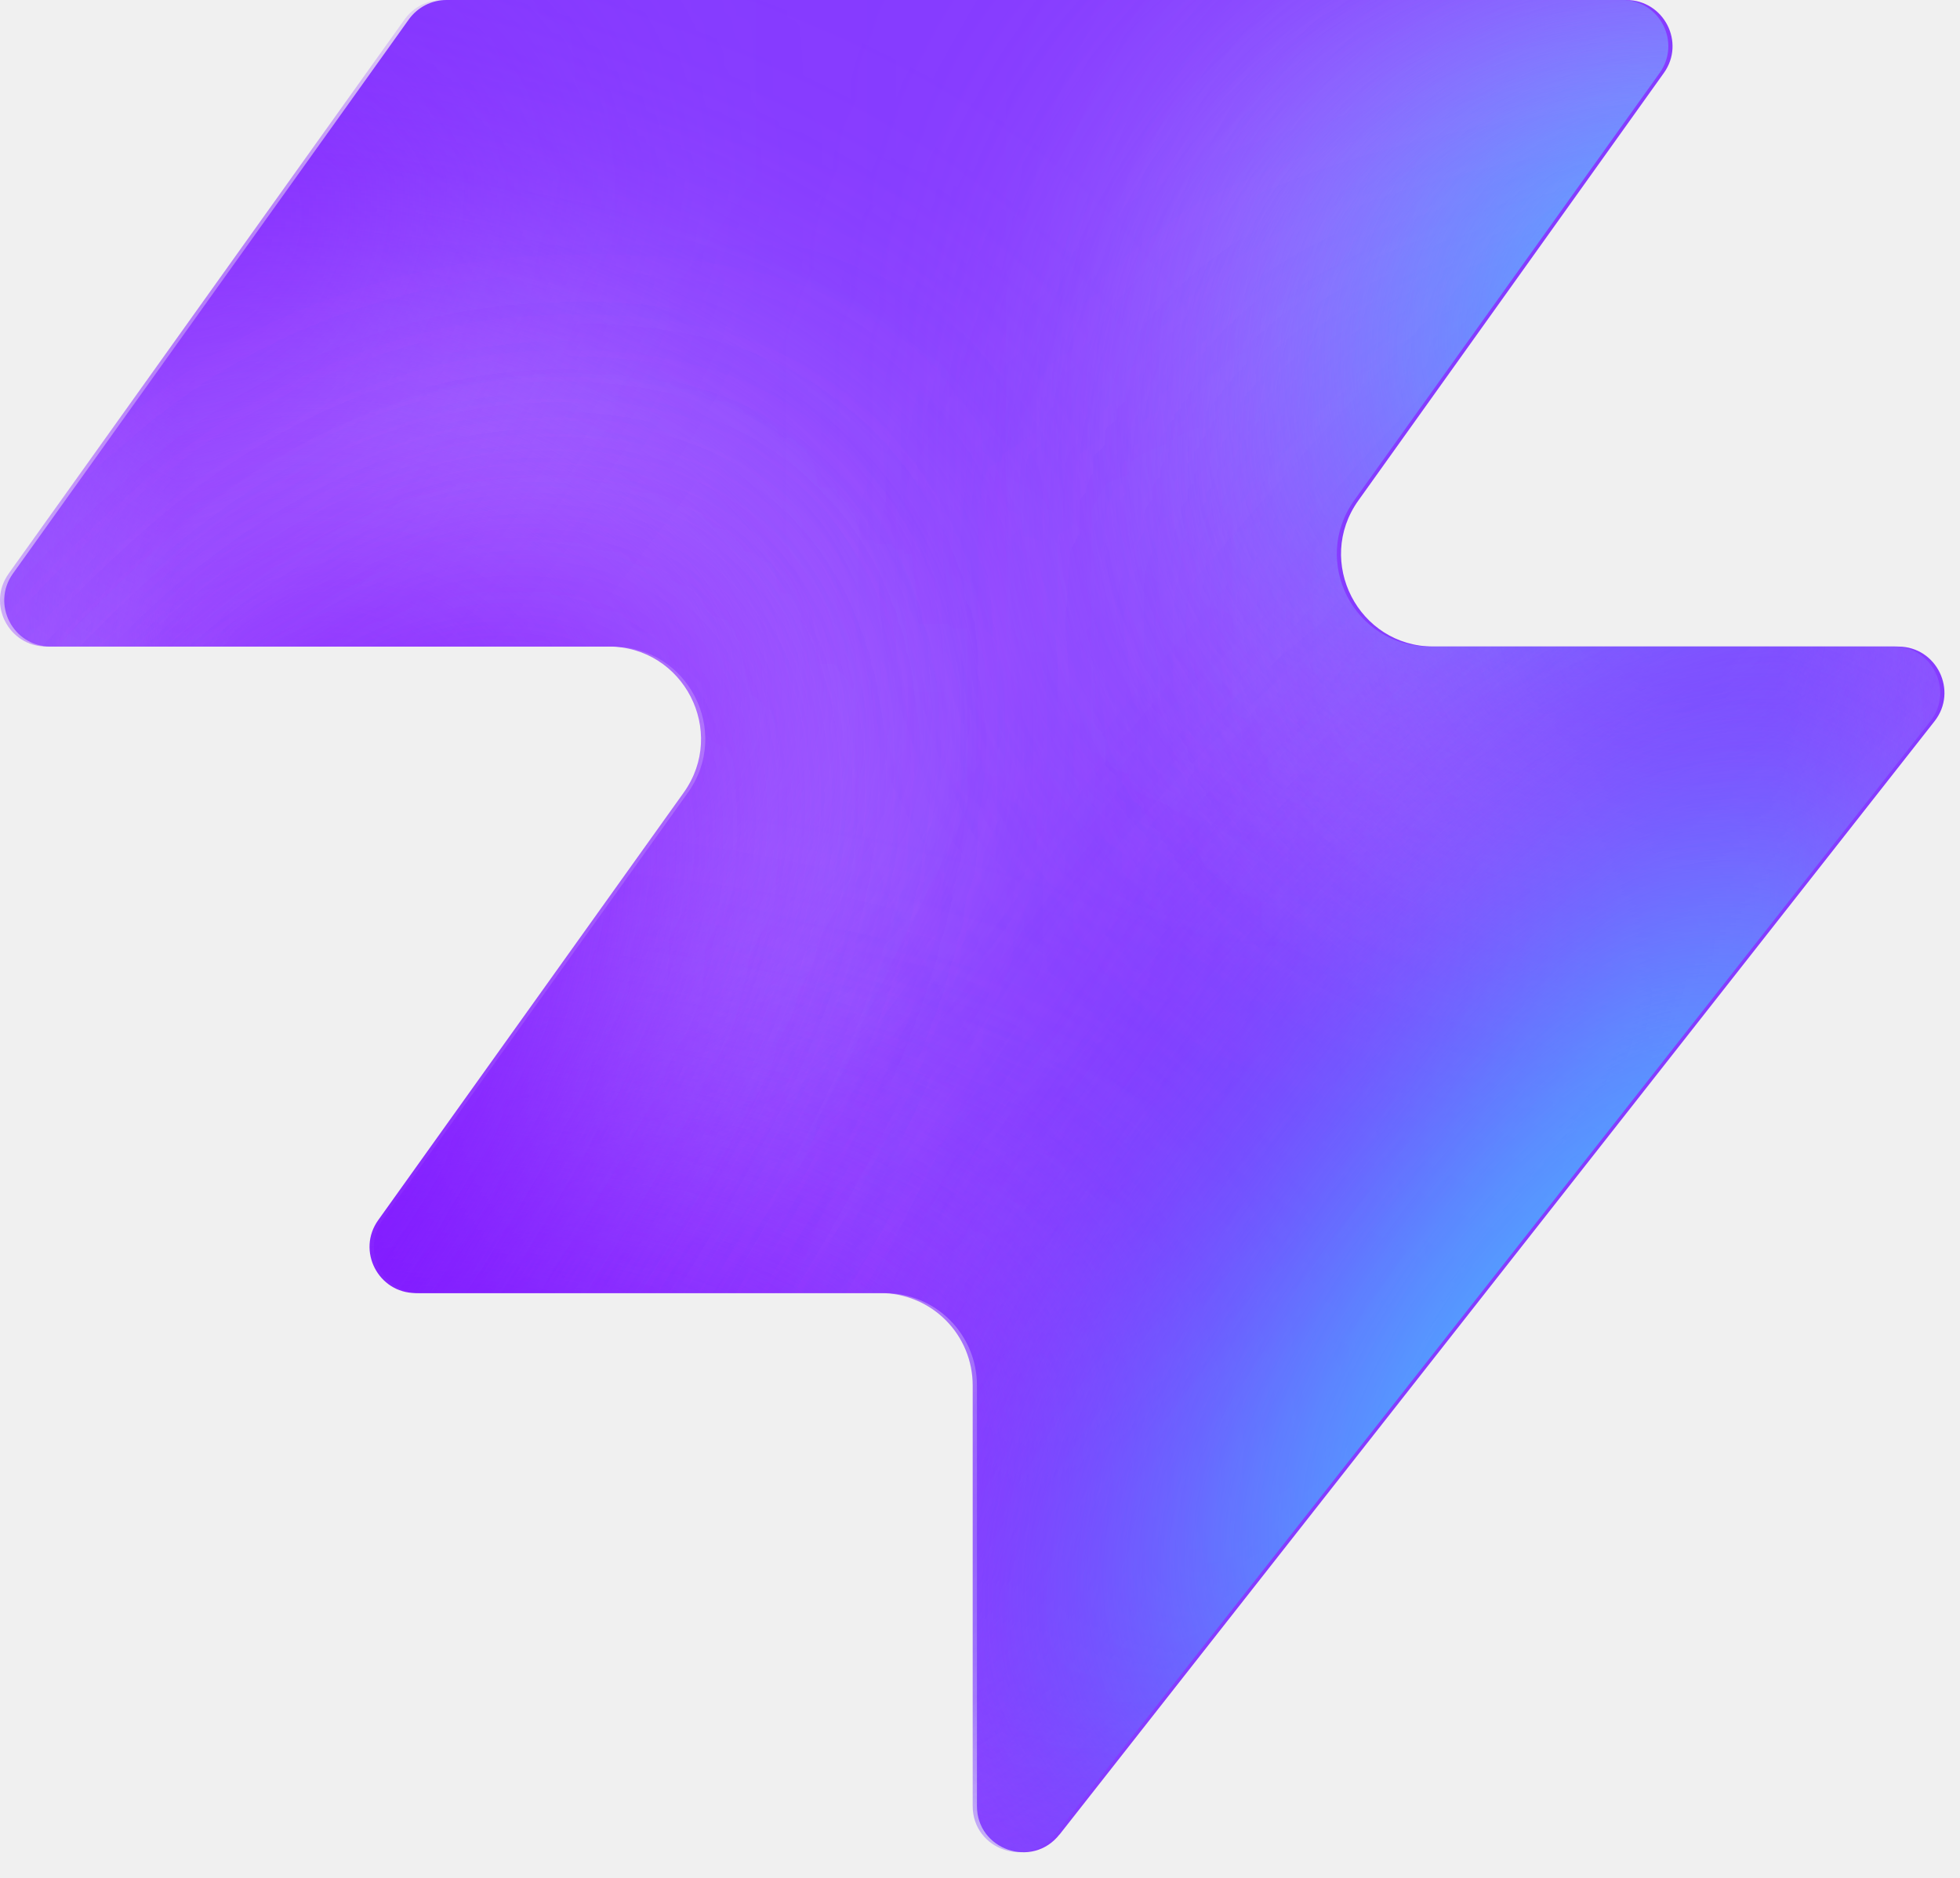
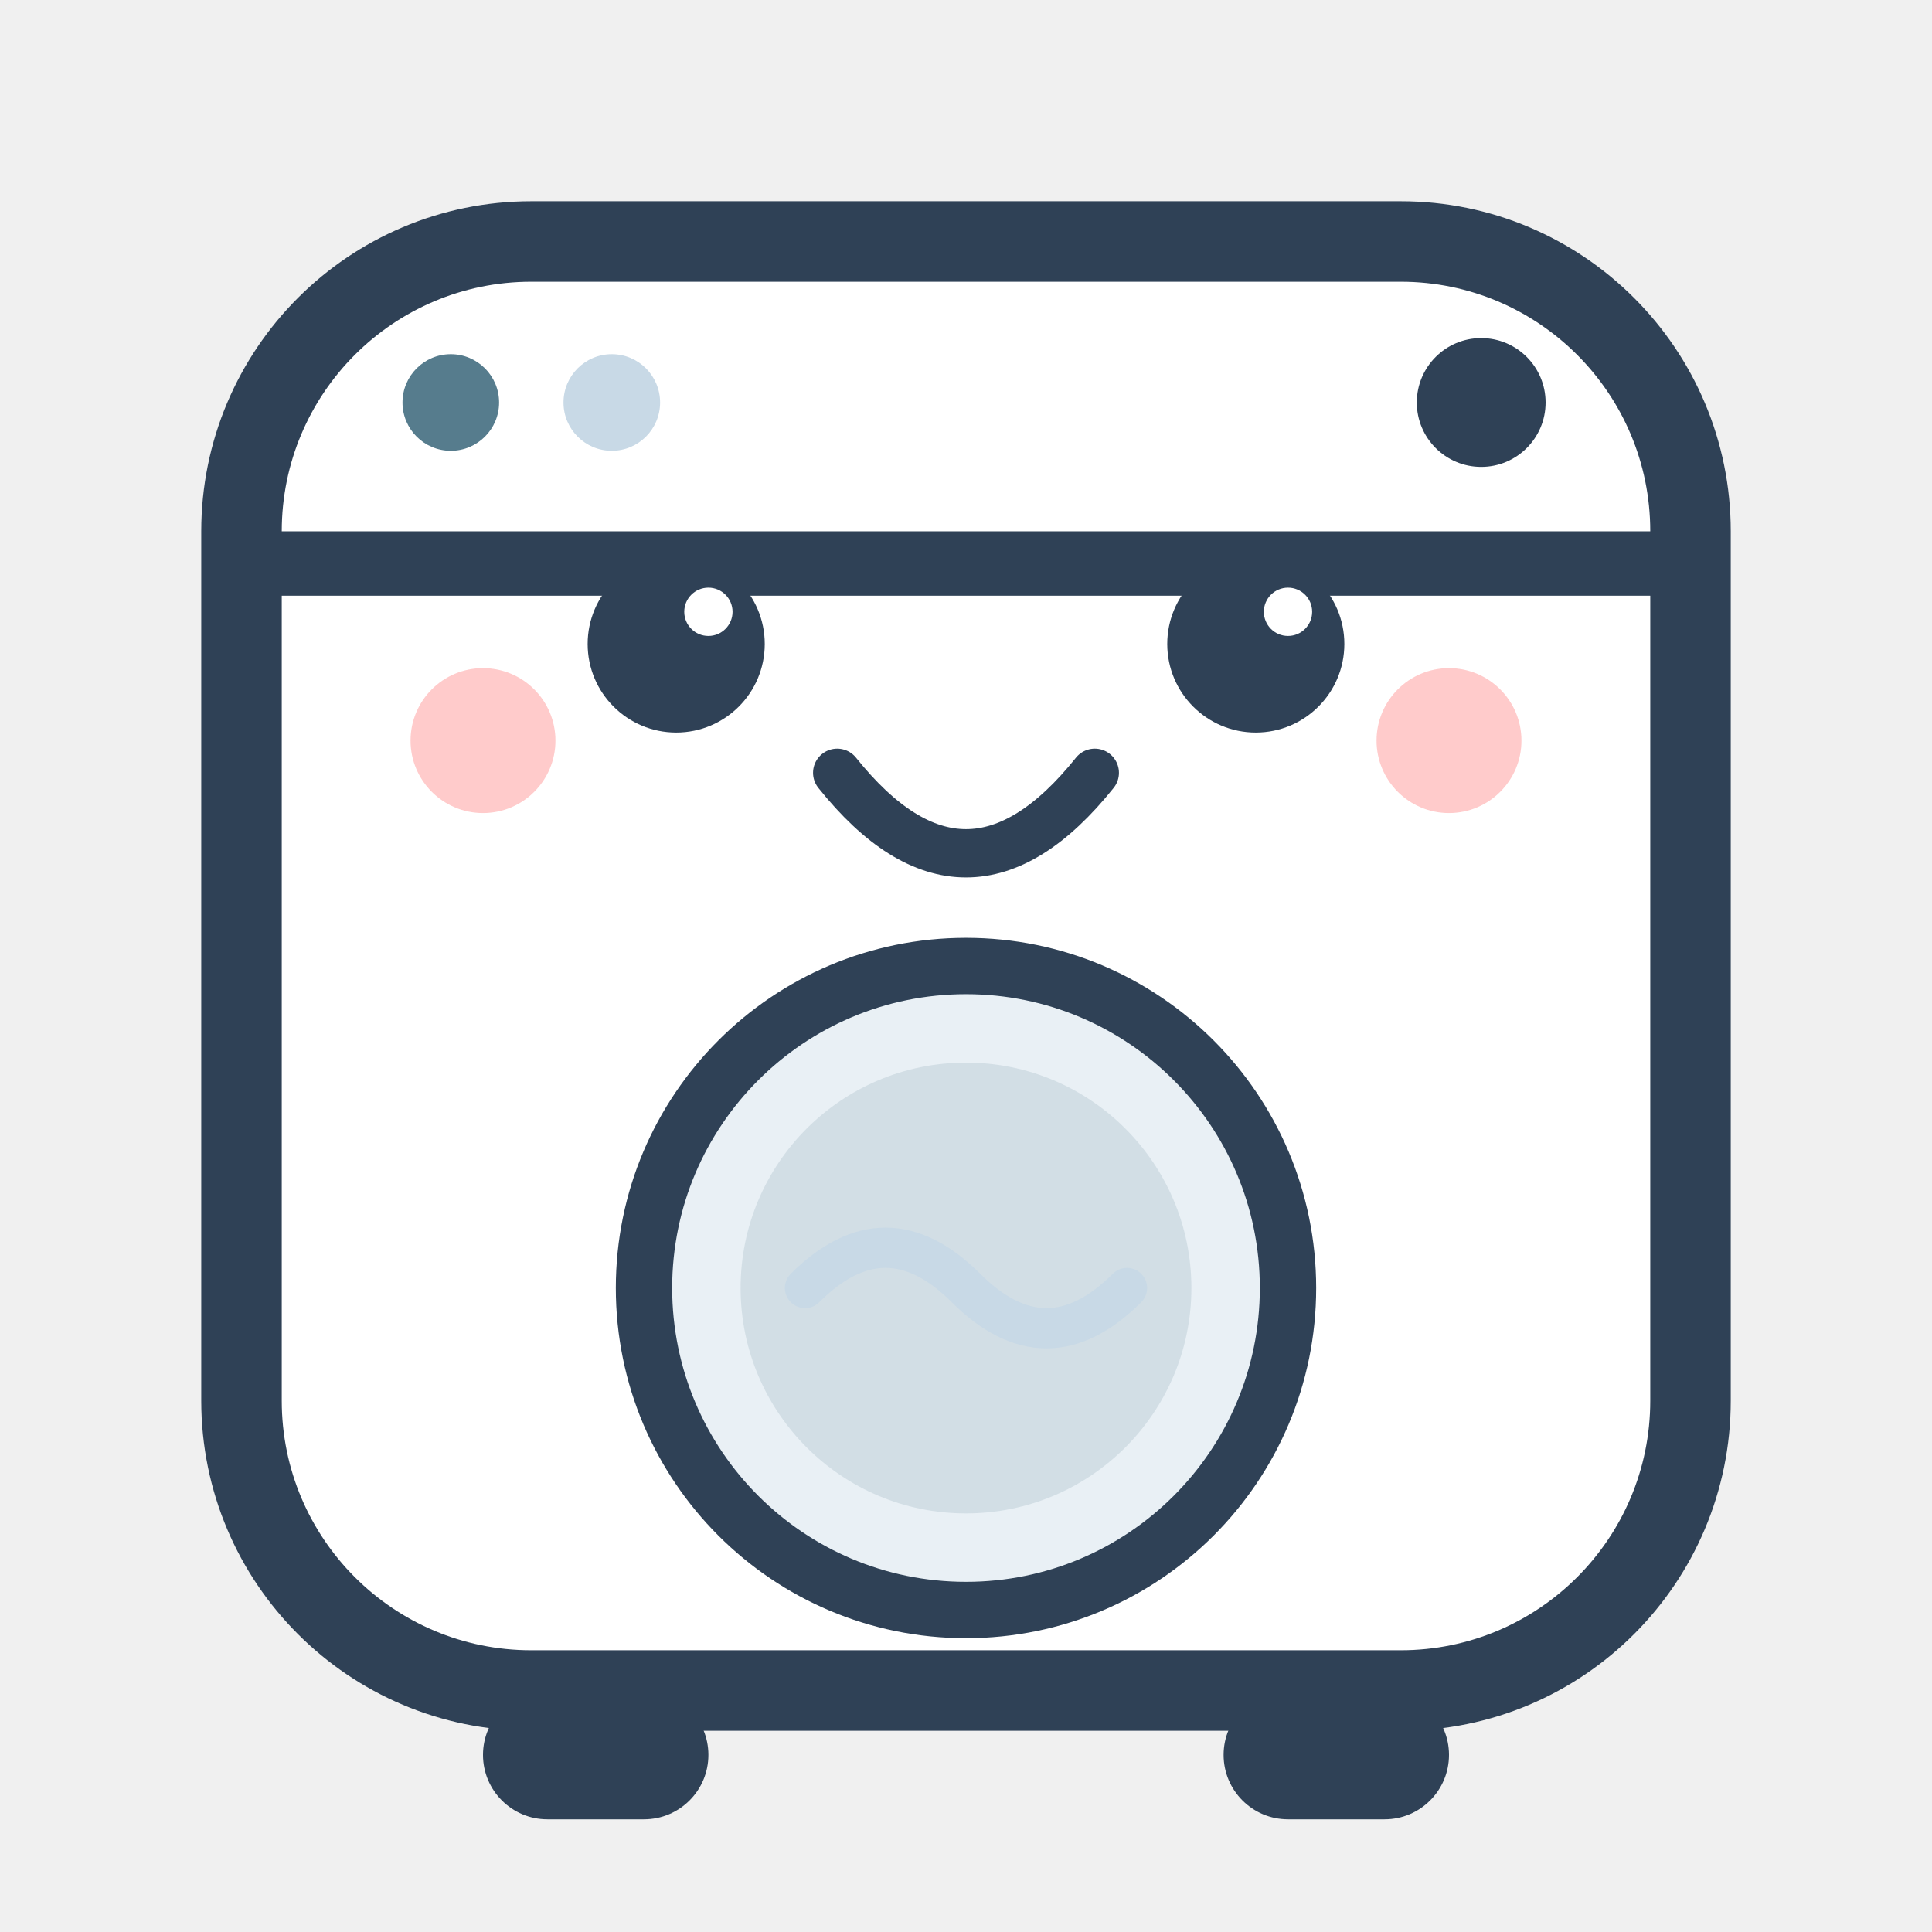
- <svg xmlns="http://www.w3.org/2000/svg" width="48" height="46" fill="none" viewBox="0 0 48 46">
-   <path fill="#863bff" d="M25.946 44.938c-.664.845-2.021.375-2.021-.698V33.937a2.26 2.26 0 0 0-2.262-2.262H10.287c-.92 0-1.456-1.04-.92-1.788l7.48-10.471c1.07-1.497 0-3.578-1.842-3.578H1.237c-.92 0-1.456-1.04-.92-1.788L10.013.474c.214-.297.556-.474.92-.474h28.894c.92 0 1.456 1.04.92 1.788l-7.48 10.471c-1.07 1.498 0 3.579 1.842 3.579h11.377c.943 0 1.473 1.088.89 1.83L25.947 44.94z" style="fill:#863bff;fill:color(display-p3 .525 .23 1);fill-opacity:1" />
-   <mask id="a" width="48" height="46" x="0" y="0" maskUnits="userSpaceOnUse" style="mask-type:alpha">
-     <path fill="#000" d="M25.842 44.938c-.664.844-2.021.375-2.021-.698V33.937a2.26 2.26 0 0 0-2.262-2.262H10.183c-.92 0-1.456-1.04-.92-1.788l7.48-10.471c1.07-1.498 0-3.579-1.842-3.579H1.133c-.92 0-1.456-1.04-.92-1.787L9.91.473c.214-.297.556-.474.92-.474h28.894c.92 0 1.456 1.04.92 1.788l-7.48 10.471c-1.07 1.498 0 3.578 1.842 3.578h11.377c.943 0 1.473 1.088.89 1.832L25.843 44.94z" style="fill:#000;fill-opacity:1" />
-   </mask>
-   <g mask="url(#a)">
-     <g filter="url(#b)">
-       <ellipse cx="5.508" cy="14.704" fill="#ede6ff" rx="5.508" ry="14.704" style="fill:#ede6ff;fill:color(display-p3 .927 .903 1);fill-opacity:1" transform="matrix(.00324 1 1 -.00324 -4.47 31.516)" />
-     </g>
-     <g filter="url(#c)">
-       <ellipse cx="10.399" cy="29.851" fill="#ede6ff" rx="10.399" ry="29.851" style="fill:#ede6ff;fill:color(display-p3 .927 .903 1);fill-opacity:1" transform="matrix(.00324 1 1 -.00324 -39.328 7.883)" />
-     </g>
-     <g filter="url(#d)">
-       <ellipse cx="5.508" cy="30.487" fill="#7e14ff" rx="5.508" ry="30.487" style="fill:#7e14ff;fill:color(display-p3 .492 .077 1);fill-opacity:1" transform="rotate(89.814 -25.913 -14.639)scale(1 -1)" />
-     </g>
-     <g filter="url(#e)">
-       <ellipse cx="5.508" cy="30.599" fill="#7e14ff" rx="5.508" ry="30.599" style="fill:#7e14ff;fill:color(display-p3 .492 .077 1);fill-opacity:1" transform="rotate(89.814 -32.644 -3.334)scale(1 -1)" />
-     </g>
-     <g filter="url(#f)">
-       <ellipse cx="5.508" cy="30.599" fill="#7e14ff" rx="5.508" ry="30.599" style="fill:#7e14ff;fill:color(display-p3 .492 .077 1);fill-opacity:1" transform="matrix(.00324 1 1 -.00324 -34.34 30.47)" />
-     </g>
-     <g filter="url(#g)">
-       <ellipse cx="14.072" cy="22.078" fill="#ede6ff" rx="14.072" ry="22.078" style="fill:#ede6ff;fill:color(display-p3 .927 .903 1);fill-opacity:1" transform="rotate(93.35 24.506 48.493)scale(-1 1)" />
-     </g>
-     <g filter="url(#h)">
-       <ellipse cx="3.47" cy="21.501" fill="#7e14ff" rx="3.47" ry="21.501" style="fill:#7e14ff;fill:color(display-p3 .492 .077 1);fill-opacity:1" transform="rotate(89.009 28.708 47.59)scale(-1 1)" />
-     </g>
-     <g filter="url(#i)">
-       <ellipse cx="3.47" cy="21.501" fill="#7e14ff" rx="3.47" ry="21.501" style="fill:#7e14ff;fill:color(display-p3 .492 .077 1);fill-opacity:1" transform="rotate(89.009 28.708 47.59)scale(-1 1)" />
-     </g>
-     <g filter="url(#j)">
-       <ellipse cx=".387" cy="8.972" fill="#7e14ff" rx="4.407" ry="29.108" style="fill:#7e14ff;fill:color(display-p3 .492 .077 1);fill-opacity:1" transform="rotate(39.51 .387 8.972)" />
-     </g>
-     <g filter="url(#k)">
-       <ellipse cx="47.523" cy="-6.092" fill="#7e14ff" rx="4.407" ry="29.108" style="fill:#7e14ff;fill:color(display-p3 .492 .077 1);fill-opacity:1" transform="rotate(37.892 47.523 -6.092)" />
-     </g>
-     <g filter="url(#l)">
-       <ellipse cx="41.412" cy="6.333" fill="#47bfff" rx="5.971" ry="9.665" style="fill:#47bfff;fill:color(display-p3 .28 .748 1);fill-opacity:1" transform="rotate(37.892 41.412 6.333)" />
-     </g>
-     <g filter="url(#m)">
-       <ellipse cx="-1.879" cy="38.332" fill="#7e14ff" rx="4.407" ry="29.108" style="fill:#7e14ff;fill:color(display-p3 .492 .077 1);fill-opacity:1" transform="rotate(37.892 -1.88 38.332)" />
-     </g>
-     <g filter="url(#n)">
-       <ellipse cx="-1.879" cy="38.332" fill="#7e14ff" rx="4.407" ry="29.108" style="fill:#7e14ff;fill:color(display-p3 .492 .077 1);fill-opacity:1" transform="rotate(37.892 -1.88 38.332)" />
-     </g>
-     <g filter="url(#o)">
-       <ellipse cx="35.651" cy="29.907" fill="#7e14ff" rx="4.407" ry="29.108" style="fill:#7e14ff;fill:color(display-p3 .492 .077 1);fill-opacity:1" transform="rotate(37.892 35.651 29.907)" />
-     </g>
-     <g filter="url(#p)">
-       <ellipse cx="38.418" cy="32.4" fill="#47bfff" rx="5.971" ry="15.297" style="fill:#47bfff;fill:color(display-p3 .28 .748 1);fill-opacity:1" transform="rotate(37.892 38.418 32.4)" />
-     </g>
-   </g>
-   <defs>
-     <filter id="b" width="60.045" height="41.654" x="-19.77" y="16.149" color-interpolation-filters="sRGB" filterUnits="userSpaceOnUse">
-       <feFlood flood-opacity="0" result="BackgroundImageFix" />
-       <feBlend in="SourceGraphic" in2="BackgroundImageFix" result="shape" />
-       <feGaussianBlur result="effect1_foregroundBlur_2002_17158" stdDeviation="7.659" />
-     </filter>
-     <filter id="c" width="90.34" height="51.437" x="-54.613" y="-7.533" color-interpolation-filters="sRGB" filterUnits="userSpaceOnUse">
-       <feFlood flood-opacity="0" result="BackgroundImageFix" />
-       <feBlend in="SourceGraphic" in2="BackgroundImageFix" result="shape" />
-       <feGaussianBlur result="effect1_foregroundBlur_2002_17158" stdDeviation="7.659" />
-     </filter>
-     <filter id="d" width="79.355" height="29.4" x="-49.64" y="2.03" color-interpolation-filters="sRGB" filterUnits="userSpaceOnUse">
-       <feFlood flood-opacity="0" result="BackgroundImageFix" />
-       <feBlend in="SourceGraphic" in2="BackgroundImageFix" result="shape" />
-       <feGaussianBlur result="effect1_foregroundBlur_2002_17158" stdDeviation="4.596" />
-     </filter>
-     <filter id="e" width="79.579" height="29.4" x="-45.045" y="20.029" color-interpolation-filters="sRGB" filterUnits="userSpaceOnUse">
-       <feFlood flood-opacity="0" result="BackgroundImageFix" />
-       <feBlend in="SourceGraphic" in2="BackgroundImageFix" result="shape" />
-       <feGaussianBlur result="effect1_foregroundBlur_2002_17158" stdDeviation="4.596" />
-     </filter>
-     <filter id="f" width="79.579" height="29.4" x="-43.513" y="21.178" color-interpolation-filters="sRGB" filterUnits="userSpaceOnUse">
-       <feFlood flood-opacity="0" result="BackgroundImageFix" />
-       <feBlend in="SourceGraphic" in2="BackgroundImageFix" result="shape" />
-       <feGaussianBlur result="effect1_foregroundBlur_2002_17158" stdDeviation="4.596" />
-     </filter>
-     <filter id="g" width="74.749" height="58.852" x="15.756" y="-17.901" color-interpolation-filters="sRGB" filterUnits="userSpaceOnUse">
-       <feFlood flood-opacity="0" result="BackgroundImageFix" />
-       <feBlend in="SourceGraphic" in2="BackgroundImageFix" result="shape" />
-       <feGaussianBlur result="effect1_foregroundBlur_2002_17158" stdDeviation="7.659" />
-     </filter>
-     <filter id="h" width="61.377" height="25.362" x="23.548" y="2.284" color-interpolation-filters="sRGB" filterUnits="userSpaceOnUse">
-       <feFlood flood-opacity="0" result="BackgroundImageFix" />
-       <feBlend in="SourceGraphic" in2="BackgroundImageFix" result="shape" />
-       <feGaussianBlur result="effect1_foregroundBlur_2002_17158" stdDeviation="4.596" />
-     </filter>
-     <filter id="i" width="61.377" height="25.362" x="23.548" y="2.284" color-interpolation-filters="sRGB" filterUnits="userSpaceOnUse">
-       <feFlood flood-opacity="0" result="BackgroundImageFix" />
-       <feBlend in="SourceGraphic" in2="BackgroundImageFix" result="shape" />
-       <feGaussianBlur result="effect1_foregroundBlur_2002_17158" stdDeviation="4.596" />
-     </filter>
-     <filter id="j" width="56.045" height="63.649" x="-27.636" y="-22.853" color-interpolation-filters="sRGB" filterUnits="userSpaceOnUse">
-       <feFlood flood-opacity="0" result="BackgroundImageFix" />
-       <feBlend in="SourceGraphic" in2="BackgroundImageFix" result="shape" />
-       <feGaussianBlur result="effect1_foregroundBlur_2002_17158" stdDeviation="4.596" />
-     </filter>
-     <filter id="k" width="54.814" height="64.646" x="20.116" y="-38.415" color-interpolation-filters="sRGB" filterUnits="userSpaceOnUse">
-       <feFlood flood-opacity="0" result="BackgroundImageFix" />
-       <feBlend in="SourceGraphic" in2="BackgroundImageFix" result="shape" />
-       <feGaussianBlur result="effect1_foregroundBlur_2002_17158" stdDeviation="4.596" />
-     </filter>
-     <filter id="l" width="33.541" height="35.313" x="24.641" y="-11.323" color-interpolation-filters="sRGB" filterUnits="userSpaceOnUse">
-       <feFlood flood-opacity="0" result="BackgroundImageFix" />
-       <feBlend in="SourceGraphic" in2="BackgroundImageFix" result="shape" />
-       <feGaussianBlur result="effect1_foregroundBlur_2002_17158" stdDeviation="4.596" />
-     </filter>
-     <filter id="m" width="54.814" height="64.646" x="-29.286" y="6.009" color-interpolation-filters="sRGB" filterUnits="userSpaceOnUse">
-       <feFlood flood-opacity="0" result="BackgroundImageFix" />
-       <feBlend in="SourceGraphic" in2="BackgroundImageFix" result="shape" />
-       <feGaussianBlur result="effect1_foregroundBlur_2002_17158" stdDeviation="4.596" />
-     </filter>
-     <filter id="n" width="54.814" height="64.646" x="-29.286" y="6.009" color-interpolation-filters="sRGB" filterUnits="userSpaceOnUse">
-       <feFlood flood-opacity="0" result="BackgroundImageFix" />
-       <feBlend in="SourceGraphic" in2="BackgroundImageFix" result="shape" />
-       <feGaussianBlur result="effect1_foregroundBlur_2002_17158" stdDeviation="4.596" />
-     </filter>
-     <filter id="o" width="54.814" height="64.646" x="8.244" y="-2.416" color-interpolation-filters="sRGB" filterUnits="userSpaceOnUse">
-       <feFlood flood-opacity="0" result="BackgroundImageFix" />
-       <feBlend in="SourceGraphic" in2="BackgroundImageFix" result="shape" />
-       <feGaussianBlur result="effect1_foregroundBlur_2002_17158" stdDeviation="4.596" />
-     </filter>
-     <filter id="p" width="39.409" height="43.623" x="18.713" y="10.588" color-interpolation-filters="sRGB" filterUnits="userSpaceOnUse">
-       <feFlood flood-opacity="0" result="BackgroundImageFix" />
-       <feBlend in="SourceGraphic" in2="BackgroundImageFix" result="shape" />
-       <feGaussianBlur result="effect1_foregroundBlur_2002_17158" stdDeviation="4.596" />
-     </filter>
-   </defs>
+ <svg xmlns="http://www.w3.org/2000/svg" viewBox="0 0 120 120" width="32" height="32">
+   <rect x="15" y="15" width="90" height="90" rx="18" fill="#FFFFFF" stroke="#2F4156" stroke-width="5" />
+   <line x1="15" y1="35" x2="105" y2="35" stroke="#2F4156" stroke-width="4" />
+   <circle cx="28" cy="25" r="3" fill="#567C8D" />
+   <circle cx="38" cy="25" r="3" fill="#C8D9E6" />
+   <circle cx="92" cy="25" r="4" fill="#2F4156" />
+   <circle cx="42" cy="40" r="5.5" fill="#2F4156" />
+   <circle cx="78" cy="40" r="5.5" fill="#2F4156" />
+   <circle cx="44" cy="38" r="1.5" fill="#FFFFFF" />
+   <circle cx="80" cy="38" r="1.5" fill="#FFFFFF" />
+   <path d="M 52 48 Q 60 58 68 48" stroke="#2F4156" stroke-width="3" fill="none" stroke-linecap="round" />
+   <circle cx="30" cy="46" r="4.5" fill="#FFA8A8" opacity="0.6" />
+   <circle cx="90" cy="46" r="4.5" fill="#FFA8A8" opacity="0.6" />
+   <circle cx="60" cy="80" r="20" fill="#C8D9E6" fill-opacity="0.4" stroke="#2F4156" stroke-width="3.5" />
+   <circle cx="60" cy="80" r="14" fill="#567C8D" fill-opacity="0.15" />
+   <path d="M 50 80 Q 55 75 60 80 T 70 80" stroke="#C8D9E6" stroke-width="2.5" fill="none" stroke-linecap="round" />
+   <rect x="30" y="105" width="14" height="8" rx="4" fill="#2F4156" />
+   <rect x="76" y="105" width="14" height="8" rx="4" fill="#2F4156" />
</svg>
